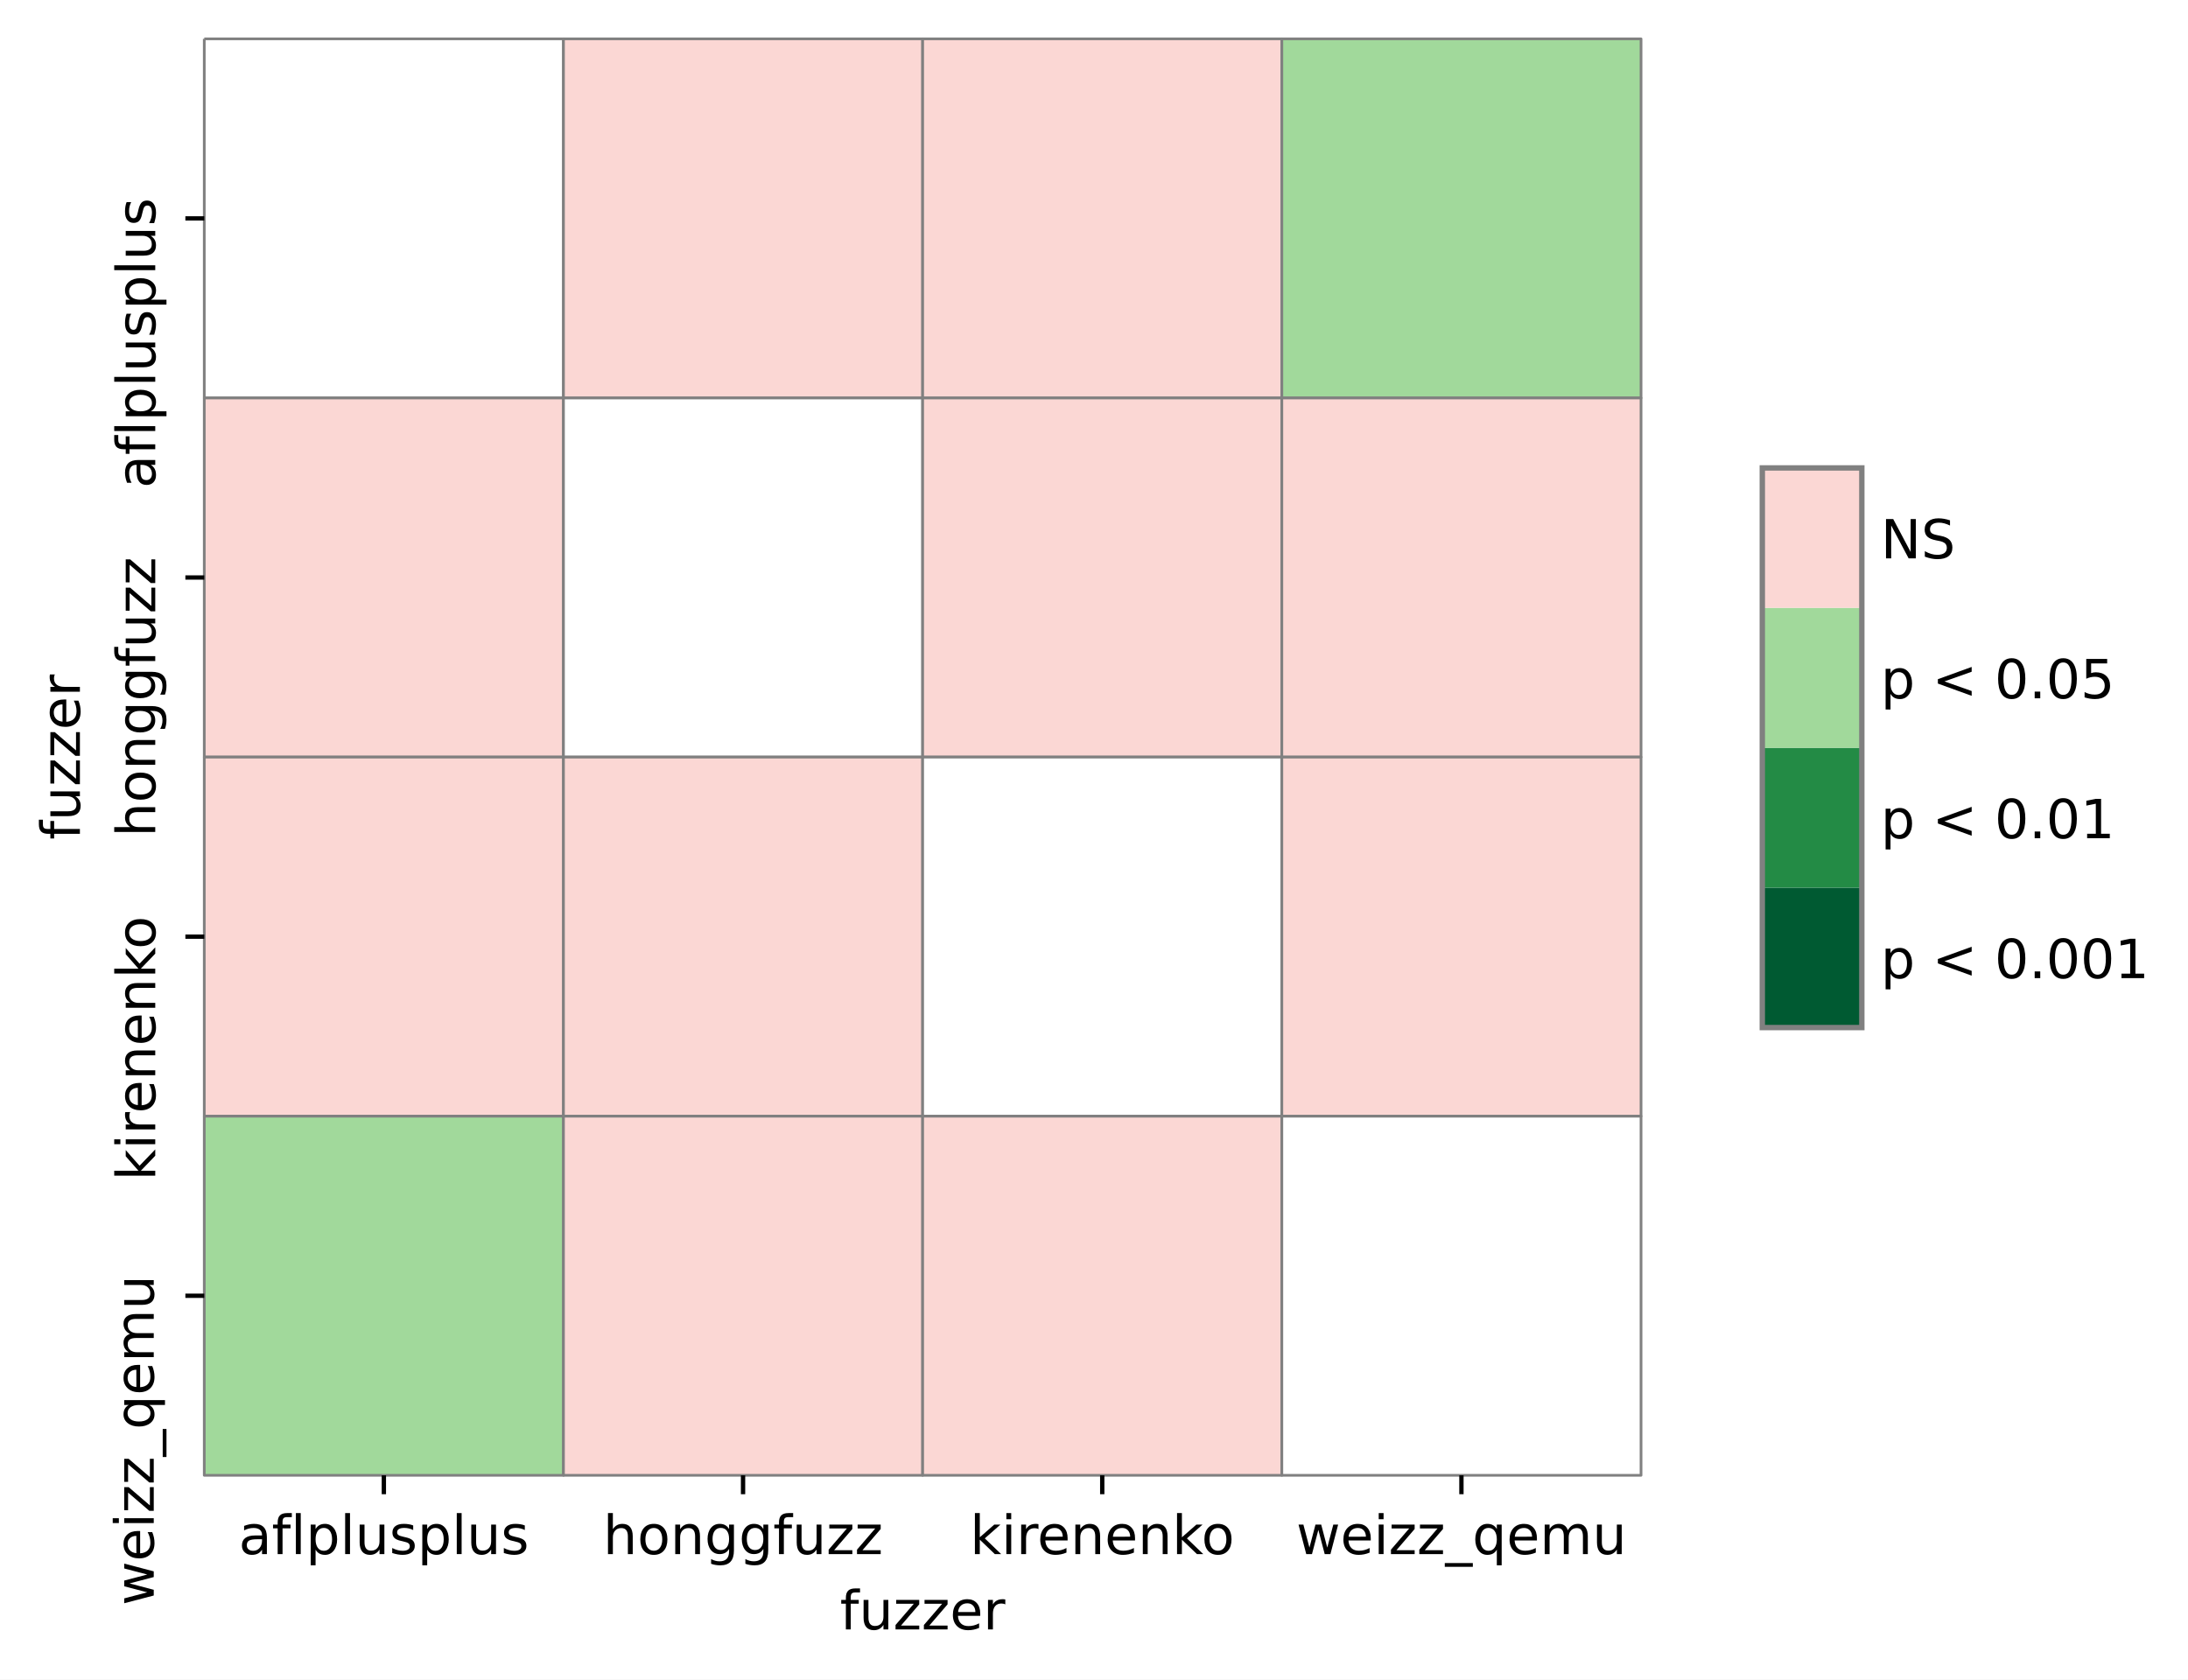
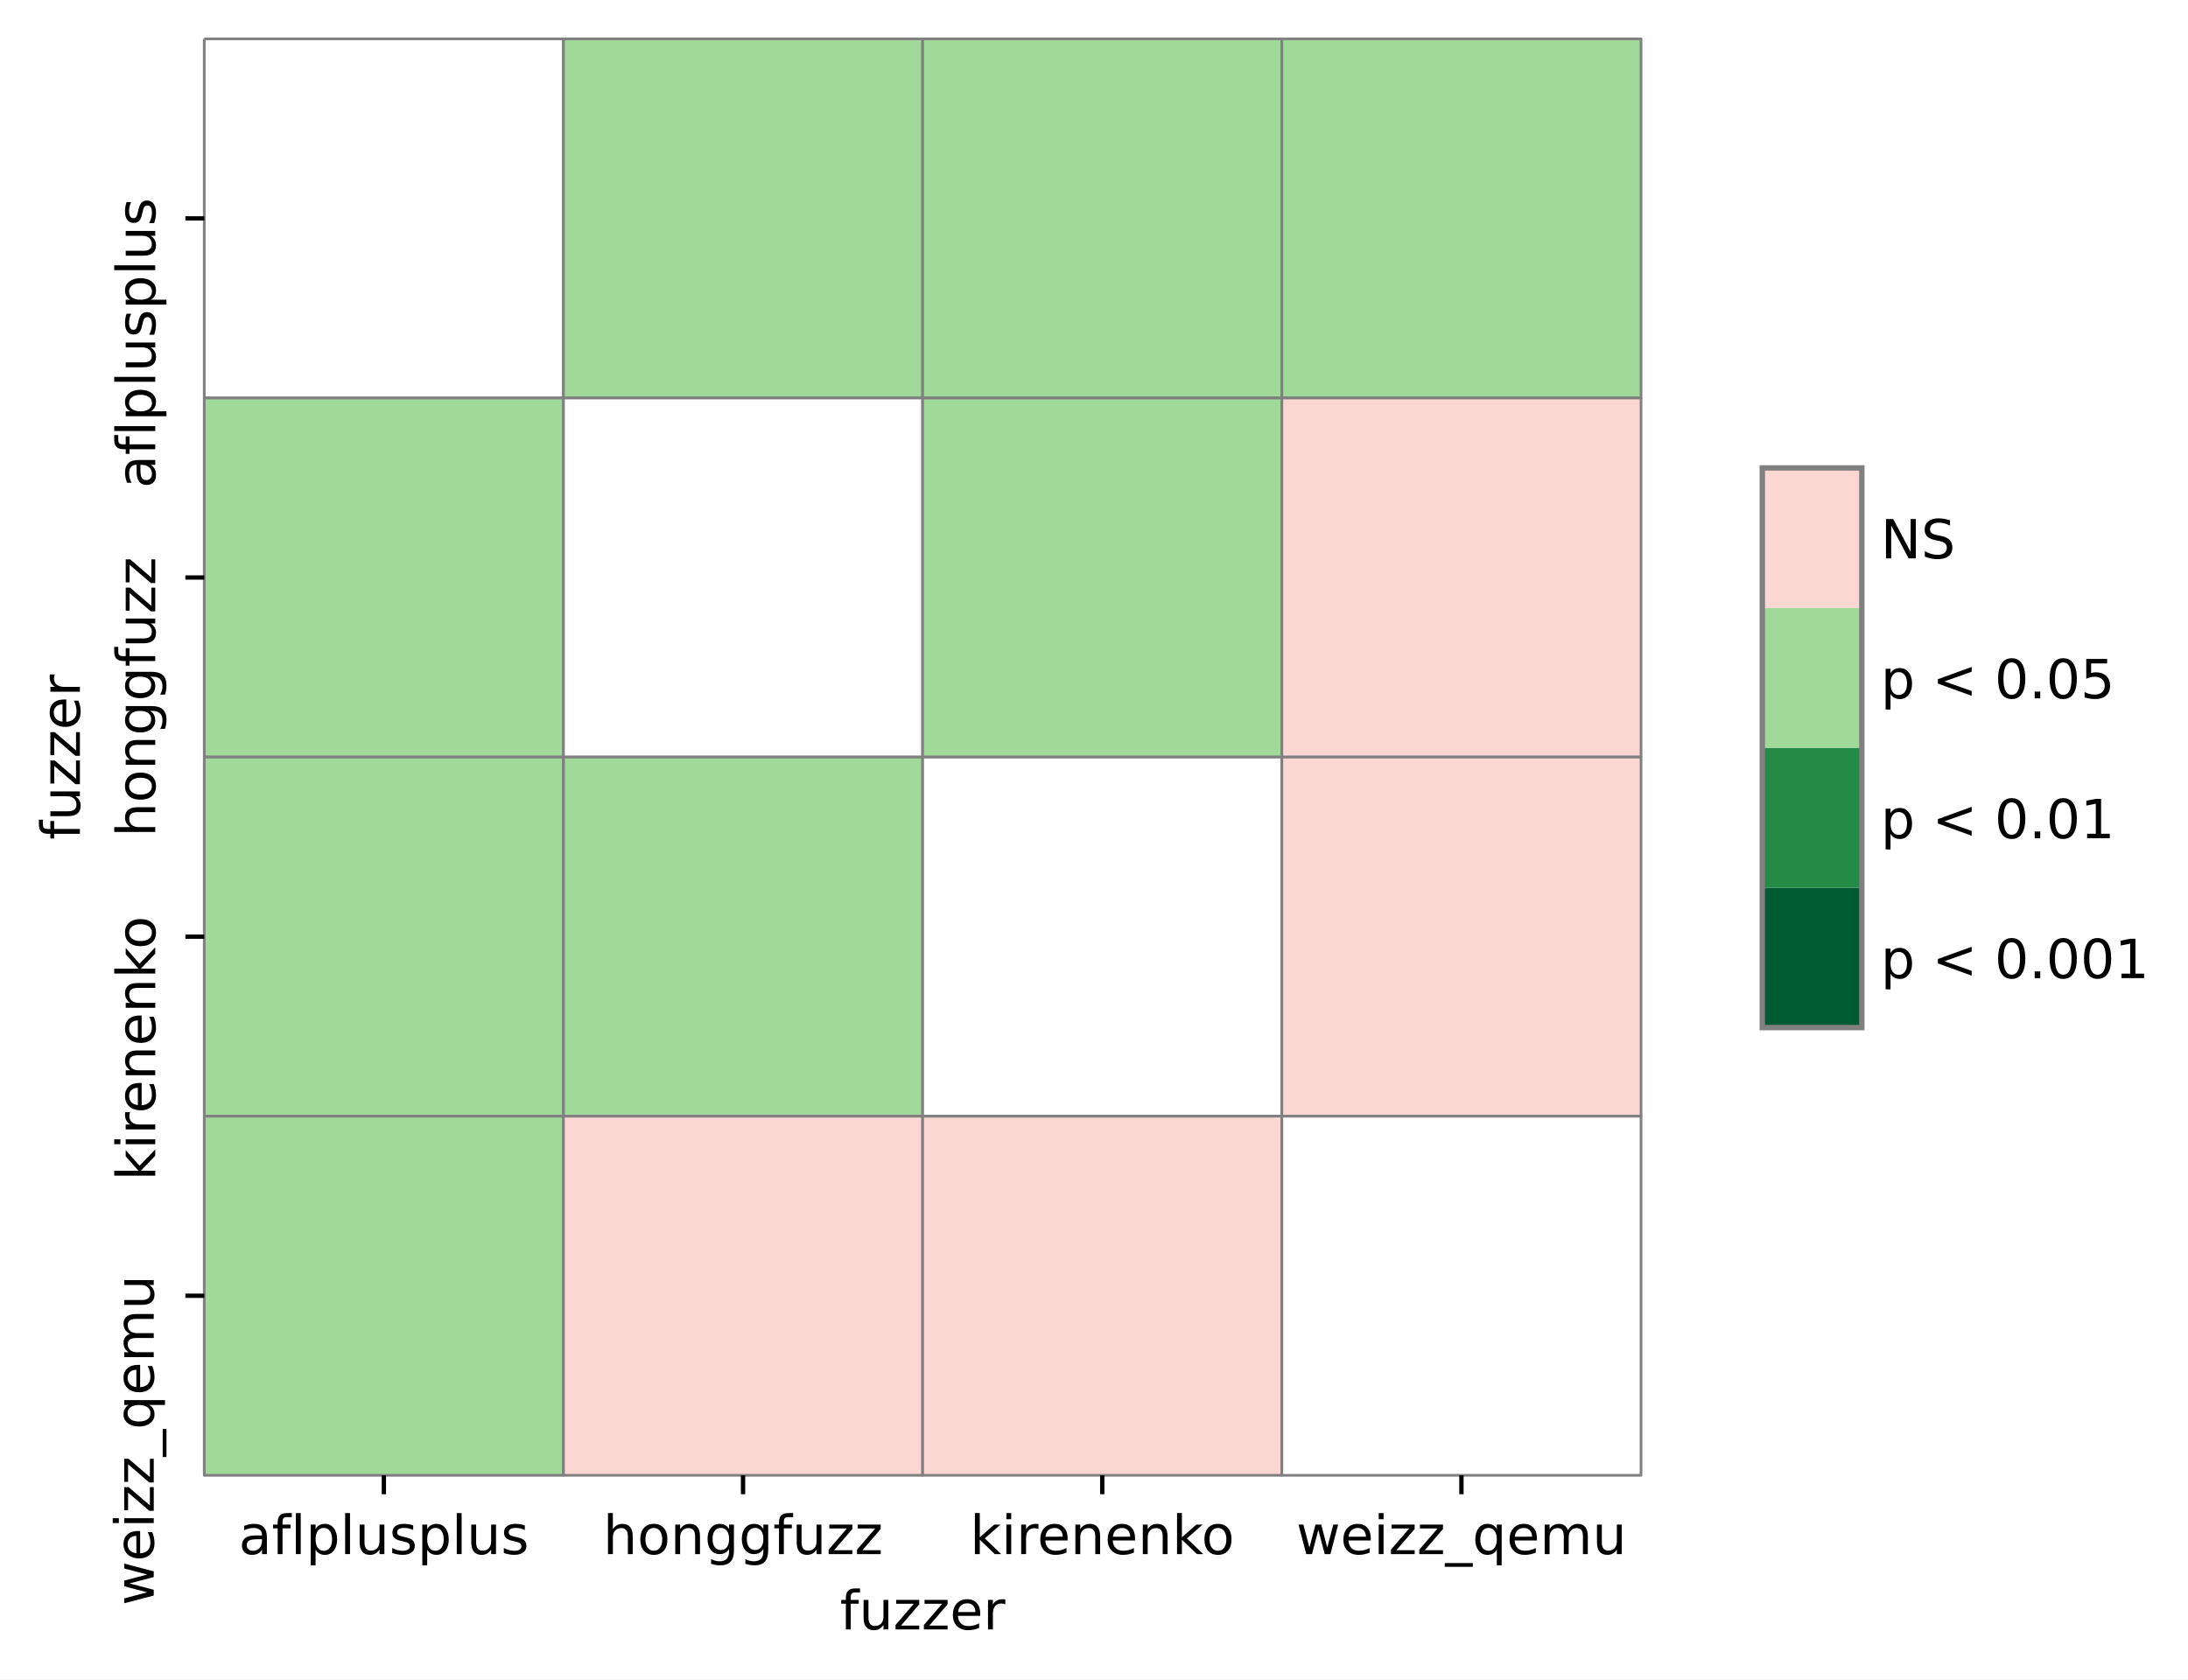
<svg xmlns="http://www.w3.org/2000/svg" xmlns:xlink="http://www.w3.org/1999/xlink" height="311.146pt" version="1.1" viewBox="0 0 405.255 311.146" width="405.255pt">
  <defs>
    <style type="text/css">*{stroke-linecap:butt;stroke-linejoin:round;}</style>
  </defs>
  <g id="figure_1">
    <g id="patch_1">
      <path d="M 0 311.146  L 405.255 311.146  L 405.255 0  L 0 0  z " style="fill:#ffffff;" />
    </g>
    <g id="axes_1">
      <g id="patch_2">
        <path d="M 37.834 273.312  L 303.946 273.312  L 303.946 7.2  L 37.834 7.2  z " style="fill:#ffffff;" />
      </g>
      <g id="QuadMesh_1">
        <path d="M 37.834 7.2  L 104.362 7.2  L 104.362 73.728  L 37.834 73.728  L 37.834 7.2  " style="fill:#ffffff;stroke:#808080;stroke-width:0.5;" />
-         <path d="M 104.362 7.2  L 170.89 7.2  L 170.89 73.728  L 104.362 73.728  L 104.362 7.2  " style="fill:#fbd7d4;stroke:#808080;stroke-width:0.5;" />
-         <path d="M 170.89 7.2  L 237.418 7.2  L 237.418 73.728  L 170.89 73.728  L 170.89 7.2  " style="fill:#fbd7d4;stroke:#808080;stroke-width:0.5;" />
+         <path d="M 104.362 7.2  L 170.89 7.2  L 170.89 73.728  L 104.362 73.728  L 104.362 7.2  " style="fill:#a1d99b;stroke:#808080;stroke-width:0.5;" />
+         <path d="M 170.89 7.2  L 237.418 7.2  L 237.418 73.728  L 170.89 73.728  L 170.89 7.2  " style="fill:#a1d99b;stroke:#808080;stroke-width:0.5;" />
        <path d="M 237.418 7.2  L 303.946 7.2  L 303.946 73.728  L 237.418 73.728  L 237.418 7.2  " style="fill:#a1d99b;stroke:#808080;stroke-width:0.5;" />
-         <path d="M 37.834 73.728  L 104.362 73.728  L 104.362 140.256  L 37.834 140.256  L 37.834 73.728  " style="fill:#fbd7d4;stroke:#808080;stroke-width:0.5;" />
+         <path d="M 37.834 73.728  L 104.362 73.728  L 104.362 140.256  L 37.834 140.256  L 37.834 73.728  " style="fill:#a1d99b;stroke:#808080;stroke-width:0.5;" />
        <path d="M 104.362 73.728  L 170.89 73.728  L 170.89 140.256  L 104.362 140.256  L 104.362 73.728  " style="fill:#ffffff;stroke:#808080;stroke-width:0.5;" />
-         <path d="M 170.89 73.728  L 237.418 73.728  L 237.418 140.256  L 170.89 140.256  L 170.89 73.728  " style="fill:#fbd7d4;stroke:#808080;stroke-width:0.5;" />
+         <path d="M 170.89 73.728  L 237.418 73.728  L 237.418 140.256  L 170.89 140.256  L 170.89 73.728  " style="fill:#a1d99b;stroke:#808080;stroke-width:0.5;" />
        <path d="M 237.418 73.728  L 303.946 73.728  L 303.946 140.256  L 237.418 140.256  L 237.418 73.728  " style="fill:#fbd7d4;stroke:#808080;stroke-width:0.5;" />
-         <path d="M 37.834 140.256  L 104.362 140.256  L 104.362 206.784  L 37.834 206.784  L 37.834 140.256  " style="fill:#fbd7d4;stroke:#808080;stroke-width:0.5;" />
-         <path d="M 104.362 140.256  L 170.89 140.256  L 170.89 206.784  L 104.362 206.784  L 104.362 140.256  " style="fill:#fbd7d4;stroke:#808080;stroke-width:0.5;" />
+         <path d="M 37.834 140.256  L 104.362 140.256  L 104.362 206.784  L 37.834 206.784  L 37.834 140.256  " style="fill:#a1d99b;stroke:#808080;stroke-width:0.5;" />
+         <path d="M 104.362 140.256  L 170.89 140.256  L 170.89 206.784  L 104.362 206.784  L 104.362 140.256  " style="fill:#a1d99b;stroke:#808080;stroke-width:0.5;" />
        <path d="M 170.89 140.256  L 237.418 140.256  L 237.418 206.784  L 170.89 206.784  L 170.89 140.256  " style="fill:#ffffff;stroke:#808080;stroke-width:0.5;" />
        <path d="M 237.418 140.256  L 303.946 140.256  L 303.946 206.784  L 237.418 206.784  L 237.418 140.256  " style="fill:#fbd7d4;stroke:#808080;stroke-width:0.5;" />
        <path d="M 37.834 206.784  L 104.362 206.784  L 104.362 273.312  L 37.834 273.312  L 37.834 206.784  " style="fill:#a1d99b;stroke:#808080;stroke-width:0.5;" />
        <path d="M 104.362 206.784  L 170.89 206.784  L 170.89 273.312  L 104.362 273.312  L 104.362 206.784  " style="fill:#fbd7d4;stroke:#808080;stroke-width:0.5;" />
        <path d="M 170.89 206.784  L 237.418 206.784  L 237.418 273.312  L 170.89 273.312  L 170.89 206.784  " style="fill:#fbd7d4;stroke:#808080;stroke-width:0.5;" />
        <path d="M 237.418 206.784  L 303.946 206.784  L 303.946 273.312  L 237.418 273.312  L 237.418 206.784  " style="fill:#ffffff;stroke:#808080;stroke-width:0.5;" />
      </g>
      <g id="matplotlib.axis_1">
        <g id="xtick_1">
          <g id="line2d_1">
            <defs>
-               <path d="M 0 0  L 0 3.5  " id="m152189fada" style="stroke:#000000;stroke-width:0.8;" />
+               <path d="M 0 0  L 0 3.5  " id="m089328fc82" style="stroke:#000000;stroke-width:0.8;" />
            </defs>
            <g>
-               <use style="stroke:#000000;stroke-width:0.8;" x="71.098" xlink:href="#m152189fada" y="273.312" />
+               <use style="stroke:#000000;stroke-width:0.8;" x="71.098" xlink:href="#m089328fc82" y="273.312" />
            </g>
          </g>
          <g id="text_1">
            <g transform="translate(44.21166 287.9104)scale(0.1 -0.1)">
              <defs>
                <path d="M 34.281 27.484  Q 23.391 27.484 19.188 25  Q 14.984 22.516 14.984 16.5  Q 14.984 11.719 18.141 8.906  Q 21.297 6.109 26.703 6.109  Q 34.188 6.109 38.703 11.406  Q 43.219 16.703 43.219 25.484  L 43.219 27.484  z M 52.203 31.203  L 52.203 0  L 43.219 0  L 43.219 8.297  Q 40.141 3.328 35.547 0.953  Q 30.953 -1.422 24.312 -1.422  Q 15.922 -1.422 10.953 3.297  Q 6 8.016 6 15.922  Q 6 25.141 12.172 29.828  Q 18.359 34.516 30.609 34.516  L 43.219 34.516  L 43.219 35.406  Q 43.219 41.609 39.141 45  Q 35.062 48.391 27.688 48.391  Q 23 48.391 18.547 47.266  Q 14.109 46.141 10.016 43.891  L 10.016 52.203  Q 14.938 54.109 19.578 55.047  Q 24.219 56 28.609 56  Q 40.484 56 46.344 49.844  Q 52.203 43.703 52.203 31.203  z " id="DejaVuSans-97" />
                <path d="M 37.109 75.984  L 37.109 68.5  L 28.516 68.5  Q 23.688 68.5 21.797 66.547  Q 19.922 64.594 19.922 59.516  L 19.922 54.688  L 34.719 54.688  L 34.719 47.703  L 19.922 47.703  L 19.922 0  L 10.891 0  L 10.891 47.703  L 2.297 47.703  L 2.297 54.688  L 10.891 54.688  L 10.891 58.5  Q 10.891 67.625 15.141 71.797  Q 19.391 75.984 28.609 75.984  z " id="DejaVuSans-102" />
                <path d="M 9.422 75.984  L 18.406 75.984  L 18.406 0  L 9.422 0  z " id="DejaVuSans-108" />
                <path d="M 18.109 8.203  L 18.109 -20.797  L 9.078 -20.797  L 9.078 54.688  L 18.109 54.688  L 18.109 46.391  Q 20.953 51.266 25.266 53.625  Q 29.594 56 35.594 56  Q 45.562 56 51.781 48.094  Q 58.016 40.188 58.016 27.297  Q 58.016 14.406 51.781 6.484  Q 45.562 -1.422 35.594 -1.422  Q 29.594 -1.422 25.266 0.953  Q 20.953 3.328 18.109 8.203  z M 48.688 27.297  Q 48.688 37.203 44.609 42.844  Q 40.531 48.484 33.406 48.484  Q 26.266 48.484 22.188 42.844  Q 18.109 37.203 18.109 27.297  Q 18.109 17.391 22.188 11.75  Q 26.266 6.109 33.406 6.109  Q 40.531 6.109 44.609 11.75  Q 48.688 17.391 48.688 27.297  z " id="DejaVuSans-112" />
                <path d="M 8.5 21.578  L 8.5 54.688  L 17.484 54.688  L 17.484 21.922  Q 17.484 14.156 20.5 10.266  Q 23.531 6.391 29.594 6.391  Q 36.859 6.391 41.078 11.031  Q 45.312 15.672 45.312 23.688  L 45.312 54.688  L 54.297 54.688  L 54.297 0  L 45.312 0  L 45.312 8.406  Q 42.047 3.422 37.719 1  Q 33.406 -1.422 27.688 -1.422  Q 18.266 -1.422 13.375 4.438  Q 8.5 10.297 8.5 21.578  z M 31.109 56  z " id="DejaVuSans-117" />
                <path d="M 44.281 53.078  L 44.281 44.578  Q 40.484 46.531 36.375 47.5  Q 32.281 48.484 27.875 48.484  Q 21.188 48.484 17.844 46.438  Q 14.5 44.391 14.5 40.281  Q 14.5 37.156 16.891 35.375  Q 19.281 33.594 26.516 31.984  L 29.594 31.297  Q 39.156 29.25 43.188 25.516  Q 47.219 21.781 47.219 15.094  Q 47.219 7.469 41.188 3.016  Q 35.156 -1.422 24.609 -1.422  Q 20.219 -1.422 15.453 -0.562  Q 10.688 0.297 5.422 2  L 5.422 11.281  Q 10.406 8.688 15.234 7.391  Q 20.062 6.109 24.812 6.109  Q 31.156 6.109 34.562 8.281  Q 37.984 10.453 37.984 14.406  Q 37.984 18.062 35.516 20.016  Q 33.062 21.969 24.703 23.781  L 21.578 24.516  Q 13.234 26.266 9.516 29.906  Q 5.812 33.547 5.812 39.891  Q 5.812 47.609 11.281 51.797  Q 16.75 56 26.812 56  Q 31.781 56 36.172 55.266  Q 40.578 54.547 44.281 53.078  z " id="DejaVuSans-115" />
              </defs>
              <use xlink:href="#DejaVuSans-97" />
              <use x="61.279" xlink:href="#DejaVuSans-102" />
              <use x="96.484" xlink:href="#DejaVuSans-108" />
              <use x="124.268" xlink:href="#DejaVuSans-112" />
              <use x="187.744" xlink:href="#DejaVuSans-108" />
              <use x="215.527" xlink:href="#DejaVuSans-117" />
              <use x="278.906" xlink:href="#DejaVuSans-115" />
              <use x="331.006" xlink:href="#DejaVuSans-112" />
              <use x="394.482" xlink:href="#DejaVuSans-108" />
              <use x="422.266" xlink:href="#DejaVuSans-117" />
              <use x="485.645" xlink:href="#DejaVuSans-115" />
            </g>
          </g>
        </g>
        <g id="xtick_2">
          <g id="line2d_2">
            <g>
-               <use style="stroke:#000000;stroke-width:0.8;" x="137.626" xlink:href="#m152189fada" y="273.312" />
+               <use style="stroke:#000000;stroke-width:0.8;" x="137.626" xlink:href="#m089328fc82" y="273.312" />
            </g>
          </g>
          <g id="text_2">
            <g transform="translate(111.7037 287.9104)scale(0.1 -0.1)">
              <defs>
                <path d="M 54.891 33.016  L 54.891 0  L 45.906 0  L 45.906 32.719  Q 45.906 40.484 42.875 44.328  Q 39.844 48.188 33.797 48.188  Q 26.516 48.188 22.312 43.547  Q 18.109 38.922 18.109 30.906  L 18.109 0  L 9.078 0  L 9.078 75.984  L 18.109 75.984  L 18.109 46.188  Q 21.344 51.125 25.703 53.562  Q 30.078 56 35.797 56  Q 45.219 56 50.047 50.172  Q 54.891 44.344 54.891 33.016  z " id="DejaVuSans-104" />
                <path d="M 30.609 48.391  Q 23.391 48.391 19.188 42.75  Q 14.984 37.109 14.984 27.297  Q 14.984 17.484 19.156 11.844  Q 23.344 6.203 30.609 6.203  Q 37.797 6.203 41.984 11.859  Q 46.188 17.531 46.188 27.297  Q 46.188 37.016 41.984 42.703  Q 37.797 48.391 30.609 48.391  z M 30.609 56  Q 42.328 56 49.016 48.375  Q 55.719 40.766 55.719 27.297  Q 55.719 13.875 49.016 6.219  Q 42.328 -1.422 30.609 -1.422  Q 18.844 -1.422 12.172 6.219  Q 5.516 13.875 5.516 27.297  Q 5.516 40.766 12.172 48.375  Q 18.844 56 30.609 56  z " id="DejaVuSans-111" />
                <path d="M 54.891 33.016  L 54.891 0  L 45.906 0  L 45.906 32.719  Q 45.906 40.484 42.875 44.328  Q 39.844 48.188 33.797 48.188  Q 26.516 48.188 22.312 43.547  Q 18.109 38.922 18.109 30.906  L 18.109 0  L 9.078 0  L 9.078 54.688  L 18.109 54.688  L 18.109 46.188  Q 21.344 51.125 25.703 53.562  Q 30.078 56 35.797 56  Q 45.219 56 50.047 50.172  Q 54.891 44.344 54.891 33.016  z " id="DejaVuSans-110" />
                <path d="M 45.406 27.984  Q 45.406 37.75 41.375 43.109  Q 37.359 48.484 30.078 48.484  Q 22.859 48.484 18.828 43.109  Q 14.797 37.75 14.797 27.984  Q 14.797 18.266 18.828 12.891  Q 22.859 7.516 30.078 7.516  Q 37.359 7.516 41.375 12.891  Q 45.406 18.266 45.406 27.984  z M 54.391 6.781  Q 54.391 -7.172 48.188 -13.984  Q 42 -20.797 29.203 -20.797  Q 24.469 -20.797 20.266 -20.094  Q 16.062 -19.391 12.109 -17.922  L 12.109 -9.188  Q 16.062 -11.328 19.922 -12.344  Q 23.781 -13.375 27.781 -13.375  Q 36.625 -13.375 41.016 -8.766  Q 45.406 -4.156 45.406 5.172  L 45.406 9.625  Q 42.625 4.781 38.281 2.391  Q 33.938 0 27.875 0  Q 17.828 0 11.672 7.656  Q 5.516 15.328 5.516 27.984  Q 5.516 40.672 11.672 48.328  Q 17.828 56 27.875 56  Q 33.938 56 38.281 53.609  Q 42.625 51.219 45.406 46.391  L 45.406 54.688  L 54.391 54.688  z " id="DejaVuSans-103" />
                <path d="M 5.516 54.688  L 48.188 54.688  L 48.188 46.484  L 14.406 7.172  L 48.188 7.172  L 48.188 0  L 4.297 0  L 4.297 8.203  L 38.094 47.516  L 5.516 47.516  z " id="DejaVuSans-122" />
              </defs>
              <use xlink:href="#DejaVuSans-104" />
              <use x="63.379" xlink:href="#DejaVuSans-111" />
              <use x="124.561" xlink:href="#DejaVuSans-110" />
              <use x="187.939" xlink:href="#DejaVuSans-103" />
              <use x="251.416" xlink:href="#DejaVuSans-103" />
              <use x="314.893" xlink:href="#DejaVuSans-102" />
              <use x="350.098" xlink:href="#DejaVuSans-117" />
              <use x="413.477" xlink:href="#DejaVuSans-122" />
              <use x="465.967" xlink:href="#DejaVuSans-122" />
            </g>
          </g>
        </g>
        <g id="xtick_3">
          <g id="line2d_3">
            <g>
-               <use style="stroke:#000000;stroke-width:0.8;" x="204.154" xlink:href="#m152189fada" y="273.312" />
+               <use style="stroke:#000000;stroke-width:0.8;" x="204.154" xlink:href="#m089328fc82" y="273.312" />
            </g>
          </g>
          <g id="text_3">
            <g transform="translate(179.663 287.9104)scale(0.1 -0.1)">
              <defs>
                <path d="M 9.078 75.984  L 18.109 75.984  L 18.109 31.109  L 44.922 54.688  L 56.391 54.688  L 27.391 29.109  L 57.625 0  L 45.906 0  L 18.109 26.703  L 18.109 0  L 9.078 0  z " id="DejaVuSans-107" />
                <path d="M 9.422 54.688  L 18.406 54.688  L 18.406 0  L 9.422 0  z M 9.422 75.984  L 18.406 75.984  L 18.406 64.594  L 9.422 64.594  z " id="DejaVuSans-105" />
                <path d="M 41.109 46.297  Q 39.594 47.172 37.812 47.578  Q 36.031 48 33.891 48  Q 26.266 48 22.188 43.047  Q 18.109 38.094 18.109 28.812  L 18.109 0  L 9.078 0  L 9.078 54.688  L 18.109 54.688  L 18.109 46.188  Q 20.953 51.172 25.484 53.578  Q 30.031 56 36.531 56  Q 37.453 56 38.578 55.875  Q 39.703 55.766 41.062 55.516  z " id="DejaVuSans-114" />
                <path d="M 56.203 29.594  L 56.203 25.203  L 14.891 25.203  Q 15.484 15.922 20.484 11.062  Q 25.484 6.203 34.422 6.203  Q 39.594 6.203 44.453 7.469  Q 49.312 8.734 54.109 11.281  L 54.109 2.781  Q 49.266 0.734 44.188 -0.344  Q 39.109 -1.422 33.891 -1.422  Q 20.797 -1.422 13.156 6.188  Q 5.516 13.812 5.516 26.812  Q 5.516 40.234 12.766 48.109  Q 20.016 56 32.328 56  Q 43.359 56 49.781 48.891  Q 56.203 41.797 56.203 29.594  z M 47.219 32.234  Q 47.125 39.594 43.094 43.984  Q 39.062 48.391 32.422 48.391  Q 24.906 48.391 20.391 44.141  Q 15.875 39.891 15.188 32.172  z " id="DejaVuSans-101" />
              </defs>
              <use xlink:href="#DejaVuSans-107" />
              <use x="57.91" xlink:href="#DejaVuSans-105" />
              <use x="85.693" xlink:href="#DejaVuSans-114" />
              <use x="124.557" xlink:href="#DejaVuSans-101" />
              <use x="186.08" xlink:href="#DejaVuSans-110" />
              <use x="249.459" xlink:href="#DejaVuSans-101" />
              <use x="310.982" xlink:href="#DejaVuSans-110" />
              <use x="374.361" xlink:href="#DejaVuSans-107" />
              <use x="428.646" xlink:href="#DejaVuSans-111" />
            </g>
          </g>
        </g>
        <g id="xtick_4">
          <g id="line2d_4">
            <g>
-               <use style="stroke:#000000;stroke-width:0.8;" x="270.682" xlink:href="#m152189fada" y="273.312" />
+               <use style="stroke:#000000;stroke-width:0.8;" x="270.682" xlink:href="#m089328fc82" y="273.312" />
            </g>
          </g>
          <g id="text_4">
            <g transform="translate(240.0894 287.9104)scale(0.1 -0.1)">
              <defs>
                <path d="M 4.203 54.688  L 13.188 54.688  L 24.422 12.016  L 35.594 54.688  L 46.188 54.688  L 57.422 12.016  L 68.609 54.688  L 77.594 54.688  L 63.281 0  L 52.688 0  L 40.922 44.828  L 29.109 0  L 18.5 0  z " id="DejaVuSans-119" />
                <path d="M 50.984 -16.609  L 50.984 -23.578  L -0.984 -23.578  L -0.984 -16.609  z " id="DejaVuSans-95" />
                <path d="M 14.797 27.297  Q 14.797 17.391 18.875 11.75  Q 22.953 6.109 30.078 6.109  Q 37.203 6.109 41.297 11.75  Q 45.406 17.391 45.406 27.297  Q 45.406 37.203 41.297 42.844  Q 37.203 48.484 30.078 48.484  Q 22.953 48.484 18.875 42.844  Q 14.797 37.203 14.797 27.297  z M 45.406 8.203  Q 42.578 3.328 38.25 0.953  Q 33.938 -1.422 27.875 -1.422  Q 17.969 -1.422 11.734 6.484  Q 5.516 14.406 5.516 27.297  Q 5.516 40.188 11.734 48.094  Q 17.969 56 27.875 56  Q 33.938 56 38.25 53.625  Q 42.578 51.266 45.406 46.391  L 45.406 54.688  L 54.391 54.688  L 54.391 -20.797  L 45.406 -20.797  z " id="DejaVuSans-113" />
                <path d="M 52 44.188  Q 55.375 50.25 60.062 53.125  Q 64.75 56 71.094 56  Q 79.641 56 84.281 50.016  Q 88.922 44.047 88.922 33.016  L 88.922 0  L 79.891 0  L 79.891 32.719  Q 79.891 40.578 77.094 44.375  Q 74.312 48.188 68.609 48.188  Q 61.625 48.188 57.562 43.547  Q 53.516 38.922 53.516 30.906  L 53.516 0  L 44.484 0  L 44.484 32.719  Q 44.484 40.625 41.703 44.406  Q 38.922 48.188 33.109 48.188  Q 26.219 48.188 22.156 43.531  Q 18.109 38.875 18.109 30.906  L 18.109 0  L 9.078 0  L 9.078 54.688  L 18.109 54.688  L 18.109 46.188  Q 21.188 51.219 25.484 53.609  Q 29.781 56 35.688 56  Q 41.656 56 45.828 52.969  Q 50 49.953 52 44.188  z " id="DejaVuSans-109" />
              </defs>
              <use xlink:href="#DejaVuSans-119" />
              <use x="81.787" xlink:href="#DejaVuSans-101" />
              <use x="143.311" xlink:href="#DejaVuSans-105" />
              <use x="171.094" xlink:href="#DejaVuSans-122" />
              <use x="223.584" xlink:href="#DejaVuSans-122" />
              <use x="276.074" xlink:href="#DejaVuSans-95" />
              <use x="326.074" xlink:href="#DejaVuSans-113" />
              <use x="389.551" xlink:href="#DejaVuSans-101" />
              <use x="451.074" xlink:href="#DejaVuSans-109" />
              <use x="548.486" xlink:href="#DejaVuSans-117" />
            </g>
          </g>
        </g>
        <g id="text_5">
          <g transform="translate(155.581 301.8667)scale(0.1 -0.1)">
            <use xlink:href="#DejaVuSans-102" />
            <use x="35.205" xlink:href="#DejaVuSans-117" />
            <use x="98.584" xlink:href="#DejaVuSans-122" />
            <use x="151.074" xlink:href="#DejaVuSans-122" />
            <use x="203.564" xlink:href="#DejaVuSans-101" />
            <use x="265.088" xlink:href="#DejaVuSans-114" />
          </g>
        </g>
      </g>
      <g id="matplotlib.axis_2">
        <g id="ytick_1">
          <g id="line2d_5">
            <defs>
-               <path d="M 0 0  L -3.5 0  " id="m27a1b1e50c" style="stroke:#000000;stroke-width:0.8;" />
+               <path d="M 0 0  L -3.5 0  " id="m81d05b0004" style="stroke:#000000;stroke-width:0.8;" />
            </defs>
            <g>
-               <use style="stroke:#000000;stroke-width:0.8;" x="37.834" xlink:href="#m27a1b1e50c" y="40.464" />
+               <use style="stroke:#000000;stroke-width:0.8;" x="37.834" xlink:href="#m81d05b0004" y="40.464" />
            </g>
          </g>
          <g id="text_6">
            <g transform="translate(28.75469 90.43822)rotate(-90)scale(0.1 -0.1)">
              <use xlink:href="#DejaVuSans-97" />
              <use x="61.279" xlink:href="#DejaVuSans-102" />
              <use x="96.484" xlink:href="#DejaVuSans-108" />
              <use x="124.268" xlink:href="#DejaVuSans-112" />
              <use x="187.744" xlink:href="#DejaVuSans-108" />
              <use x="215.527" xlink:href="#DejaVuSans-117" />
              <use x="278.906" xlink:href="#DejaVuSans-115" />
              <use x="331.006" xlink:href="#DejaVuSans-112" />
              <use x="394.482" xlink:href="#DejaVuSans-108" />
              <use x="422.266" xlink:href="#DejaVuSans-117" />
              <use x="485.645" xlink:href="#DejaVuSans-115" />
            </g>
          </g>
        </g>
        <g id="ytick_2">
          <g id="line2d_6">
            <g>
-               <use style="stroke:#000000;stroke-width:0.8;" x="37.834" xlink:href="#m27a1b1e50c" y="106.992" />
+               <use style="stroke:#000000;stroke-width:0.8;" x="37.834" xlink:href="#m81d05b0004" y="106.992" />
            </g>
          </g>
          <g id="text_7">
            <g transform="translate(28.75469 155.0381)rotate(-90)scale(0.1 -0.1)">
              <use xlink:href="#DejaVuSans-104" />
              <use x="63.379" xlink:href="#DejaVuSans-111" />
              <use x="124.561" xlink:href="#DejaVuSans-110" />
              <use x="187.939" xlink:href="#DejaVuSans-103" />
              <use x="251.416" xlink:href="#DejaVuSans-103" />
              <use x="314.893" xlink:href="#DejaVuSans-102" />
              <use x="350.098" xlink:href="#DejaVuSans-117" />
              <use x="413.477" xlink:href="#DejaVuSans-122" />
              <use x="465.967" xlink:href="#DejaVuSans-122" />
            </g>
          </g>
        </g>
        <g id="ytick_3">
          <g id="line2d_7">
            <g>
-               <use style="stroke:#000000;stroke-width:0.8;" x="37.834" xlink:href="#m27a1b1e50c" y="173.52" />
+               <use style="stroke:#000000;stroke-width:0.8;" x="37.834" xlink:href="#m81d05b0004" y="173.52" />
            </g>
          </g>
          <g id="text_8">
            <g transform="translate(28.75469 218.7036)rotate(-90)scale(0.1 -0.1)">
              <use xlink:href="#DejaVuSans-107" />
              <use x="57.91" xlink:href="#DejaVuSans-105" />
              <use x="85.693" xlink:href="#DejaVuSans-114" />
              <use x="124.557" xlink:href="#DejaVuSans-101" />
              <use x="186.08" xlink:href="#DejaVuSans-110" />
              <use x="249.459" xlink:href="#DejaVuSans-101" />
              <use x="310.982" xlink:href="#DejaVuSans-110" />
              <use x="374.361" xlink:href="#DejaVuSans-107" />
              <use x="428.646" xlink:href="#DejaVuSans-111" />
            </g>
          </g>
        </g>
        <g id="ytick_4">
          <g id="line2d_8">
            <g>
-               <use style="stroke:#000000;stroke-width:0.8;" x="37.834" xlink:href="#m27a1b1e50c" y="240.048" />
+               <use style="stroke:#000000;stroke-width:0.8;" x="37.834" xlink:href="#m81d05b0004" y="240.048" />
            </g>
          </g>
          <g id="text_9">
            <g transform="translate(28.47656 297.4347)rotate(-90)scale(0.1 -0.1)">
              <use xlink:href="#DejaVuSans-119" />
              <use x="81.787" xlink:href="#DejaVuSans-101" />
              <use x="143.311" xlink:href="#DejaVuSans-105" />
              <use x="171.094" xlink:href="#DejaVuSans-122" />
              <use x="223.584" xlink:href="#DejaVuSans-122" />
              <use x="276.074" xlink:href="#DejaVuSans-95" />
              <use x="326.074" xlink:href="#DejaVuSans-113" />
              <use x="389.551" xlink:href="#DejaVuSans-101" />
              <use x="451.074" xlink:href="#DejaVuSans-109" />
              <use x="548.486" xlink:href="#DejaVuSans-117" />
            </g>
          </g>
        </g>
        <g id="text_10">
          <g transform="translate(14.79844 155.5654)rotate(-90)scale(0.1 -0.1)">
            <use xlink:href="#DejaVuSans-102" />
            <use x="35.205" xlink:href="#DejaVuSans-117" />
            <use x="98.584" xlink:href="#DejaVuSans-122" />
            <use x="151.074" xlink:href="#DejaVuSans-122" />
            <use x="203.564" xlink:href="#DejaVuSans-101" />
            <use x="265.088" xlink:href="#DejaVuSans-114" />
          </g>
        </g>
      </g>
    </g>
    <g id="axes_2">
      <g id="patch_3">
-         <path clip-path="url(#p6c2b859b18)" d="M 326.41 190.368  L 326.41 164.448  L 326.41 112.608  L 326.41 86.688  L 344.842 86.688  L 344.842 112.608  L 344.842 164.448  L 344.842 190.368  z " style="fill:#ffffff;stroke:#ffffff;stroke-linejoin:miter;stroke-width:0.01;" />
+         <path clip-path="url(#pbd52f6d8e5)" d="M 326.41 190.368  L 326.41 164.448  L 326.41 112.608  L 326.41 86.688  L 344.842 86.688  L 344.842 112.608  L 344.842 164.448  L 344.842 190.368  z " style="fill:#ffffff;stroke:#ffffff;stroke-linejoin:miter;stroke-width:0.01;" />
      </g>
      <g id="QuadMesh_2">
-         <path clip-path="url(#p6c2b859b18)" d="M 326.41 190.368  L 344.842 190.368  L 344.842 164.448  L 326.41 164.448  L 326.41 190.368  " style="fill:#005a32;" />
-         <path clip-path="url(#p6c2b859b18)" d="M 326.41 164.448  L 344.842 164.448  L 344.842 138.528  L 326.41 138.528  L 326.41 164.448  " style="fill:#238b45;" />
-         <path clip-path="url(#p6c2b859b18)" d="M 326.41 138.528  L 344.842 138.528  L 344.842 112.608  L 326.41 112.608  L 326.41 138.528  " style="fill:#a1d99b;" />
-         <path clip-path="url(#p6c2b859b18)" d="M 326.41 112.608  L 344.842 112.608  L 344.842 86.688  L 326.41 86.688  L 326.41 112.608  " style="fill:#fbd7d4;" />
+         <path clip-path="url(#pbd52f6d8e5)" d="M 326.41 190.368  L 344.842 190.368  L 344.842 164.448  L 326.41 164.448  L 326.41 190.368  " style="fill:#005a32;" />
+         <path clip-path="url(#pbd52f6d8e5)" d="M 326.41 164.448  L 344.842 164.448  L 344.842 138.528  L 326.41 138.528  L 326.41 164.448  " style="fill:#238b45;" />
+         <path clip-path="url(#pbd52f6d8e5)" d="M 326.41 138.528  L 344.842 138.528  L 344.842 112.608  L 326.41 112.608  L 326.41 138.528  " style="fill:#a1d99b;" />
+         <path clip-path="url(#pbd52f6d8e5)" d="M 326.41 112.608  L 344.842 112.608  L 344.842 86.688  L 326.41 86.688  L 326.41 112.608  " style="fill:#fbd7d4;" />
      </g>
      <g id="matplotlib.axis_3" />
      <g id="matplotlib.axis_4">
        <g id="ytick_5">
          <g id="line2d_9" />
          <g id="text_11">
            <g transform="translate(348.3424 181.2072)scale(0.1 -0.1)">
              <defs>
                <path id="DejaVuSans-32" />
                <path d="M 73.188 49.219  L 22.797 31.297  L 73.188 13.484  L 73.188 4.594  L 10.594 27.297  L 10.594 35.406  L 73.188 58.109  z " id="DejaVuSans-60" />
                <path d="M 31.781 66.406  Q 24.172 66.406 20.328 58.906  Q 16.5 51.422 16.5 36.375  Q 16.5 21.391 20.328 13.891  Q 24.172 6.391 31.781 6.391  Q 39.453 6.391 43.281 13.891  Q 47.125 21.391 47.125 36.375  Q 47.125 51.422 43.281 58.906  Q 39.453 66.406 31.781 66.406  z M 31.781 74.219  Q 44.047 74.219 50.516 64.516  Q 56.984 54.828 56.984 36.375  Q 56.984 17.969 50.516 8.266  Q 44.047 -1.422 31.781 -1.422  Q 19.531 -1.422 13.062 8.266  Q 6.594 17.969 6.594 36.375  Q 6.594 54.828 13.062 64.516  Q 19.531 74.219 31.781 74.219  z " id="DejaVuSans-48" />
                <path d="M 10.688 12.406  L 21 12.406  L 21 0  L 10.688 0  z " id="DejaVuSans-46" />
                <path d="M 12.406 8.297  L 28.516 8.297  L 28.516 63.922  L 10.984 60.406  L 10.984 69.391  L 28.422 72.906  L 38.281 72.906  L 38.281 8.297  L 54.391 8.297  L 54.391 0  L 12.406 0  z " id="DejaVuSans-49" />
              </defs>
              <use xlink:href="#DejaVuSans-112" />
              <use x="63.477" xlink:href="#DejaVuSans-32" />
              <use x="95.264" xlink:href="#DejaVuSans-60" />
              <use x="179.053" xlink:href="#DejaVuSans-32" />
              <use x="210.84" xlink:href="#DejaVuSans-48" />
              <use x="274.463" xlink:href="#DejaVuSans-46" />
              <use x="306.25" xlink:href="#DejaVuSans-48" />
              <use x="369.873" xlink:href="#DejaVuSans-48" />
              <use x="433.496" xlink:href="#DejaVuSans-49" />
            </g>
          </g>
        </g>
        <g id="ytick_6">
          <g id="line2d_10" />
          <g id="text_12">
            <g transform="translate(348.3424 155.2872)scale(0.1 -0.1)">
              <use xlink:href="#DejaVuSans-112" />
              <use x="63.477" xlink:href="#DejaVuSans-32" />
              <use x="95.264" xlink:href="#DejaVuSans-60" />
              <use x="179.053" xlink:href="#DejaVuSans-32" />
              <use x="210.84" xlink:href="#DejaVuSans-48" />
              <use x="274.463" xlink:href="#DejaVuSans-46" />
              <use x="306.25" xlink:href="#DejaVuSans-48" />
              <use x="369.873" xlink:href="#DejaVuSans-49" />
            </g>
          </g>
        </g>
        <g id="ytick_7">
          <g id="line2d_11" />
          <g id="text_13">
            <g transform="translate(348.3424 129.3672)scale(0.1 -0.1)">
              <defs>
                <path d="M 10.797 72.906  L 49.516 72.906  L 49.516 64.594  L 19.828 64.594  L 19.828 46.734  Q 21.969 47.469 24.109 47.828  Q 26.266 48.188 28.422 48.188  Q 40.625 48.188 47.75 41.5  Q 54.891 34.812 54.891 23.391  Q 54.891 11.625 47.562 5.094  Q 40.234 -1.422 26.906 -1.422  Q 22.312 -1.422 17.547 -0.641  Q 12.797 0.141 7.719 1.703  L 7.719 11.625  Q 12.109 9.234 16.797 8.062  Q 21.484 6.891 26.703 6.891  Q 35.156 6.891 40.078 11.328  Q 45.016 15.766 45.016 23.391  Q 45.016 31 40.078 35.438  Q 35.156 39.891 26.703 39.891  Q 22.75 39.891 18.812 39.016  Q 14.891 38.141 10.797 36.281  z " id="DejaVuSans-53" />
              </defs>
              <use xlink:href="#DejaVuSans-112" />
              <use x="63.477" xlink:href="#DejaVuSans-32" />
              <use x="95.264" xlink:href="#DejaVuSans-60" />
              <use x="179.053" xlink:href="#DejaVuSans-32" />
              <use x="210.84" xlink:href="#DejaVuSans-48" />
              <use x="274.463" xlink:href="#DejaVuSans-46" />
              <use x="306.25" xlink:href="#DejaVuSans-48" />
              <use x="369.873" xlink:href="#DejaVuSans-53" />
            </g>
          </g>
        </g>
        <g id="ytick_8">
          <g id="line2d_12" />
          <g id="text_14">
            <g transform="translate(348.3424 103.4472)scale(0.1 -0.1)">
              <defs>
                <path d="M 9.812 72.906  L 23.094 72.906  L 55.422 11.922  L 55.422 72.906  L 64.984 72.906  L 64.984 0  L 51.703 0  L 19.391 60.984  L 19.391 0  L 9.812 0  z " id="DejaVuSans-78" />
                <path d="M 53.516 70.516  L 53.516 60.891  Q 47.906 63.578 42.922 64.891  Q 37.938 66.219 33.297 66.219  Q 25.25 66.219 20.875 63.094  Q 16.5 59.969 16.5 54.203  Q 16.5 49.359 19.406 46.891  Q 22.312 44.438 30.422 42.922  L 36.375 41.703  Q 47.406 39.594 52.656 34.297  Q 57.906 29 57.906 20.125  Q 57.906 9.516 50.797 4.047  Q 43.703 -1.422 29.984 -1.422  Q 24.812 -1.422 18.969 -0.25  Q 13.141 0.922 6.891 3.219  L 6.891 13.375  Q 12.891 10.016 18.656 8.297  Q 24.422 6.594 29.984 6.594  Q 38.422 6.594 43.016 9.906  Q 47.609 13.234 47.609 19.391  Q 47.609 24.75 44.312 27.781  Q 41.016 30.812 33.5 32.328  L 27.484 33.5  Q 16.453 35.688 11.516 40.375  Q 6.594 45.062 6.594 53.422  Q 6.594 63.094 13.406 68.656  Q 20.219 74.219 32.172 74.219  Q 37.312 74.219 42.625 73.281  Q 47.953 72.359 53.516 70.516  z " id="DejaVuSans-83" />
              </defs>
              <use xlink:href="#DejaVuSans-78" />
              <use x="74.805" xlink:href="#DejaVuSans-83" />
            </g>
          </g>
        </g>
      </g>
      <g id="patch_4">
        <path d="M 326.41 190.368  L 326.41 164.448  L 326.41 112.608  L 326.41 86.688  L 344.842 86.688  L 344.842 112.608  L 344.842 164.448  L 344.842 190.368  z " style="fill:none;stroke:#808080;stroke-linejoin:miter;" />
      </g>
    </g>
  </g>
  <defs>
-     <clipPath id="p6c2b859b18">
+     <clipPath id="pbd52f6d8e5">
      <rect height="103.68" width="18.432" x="326.41" y="86.688" />
    </clipPath>
  </defs>
</svg>
